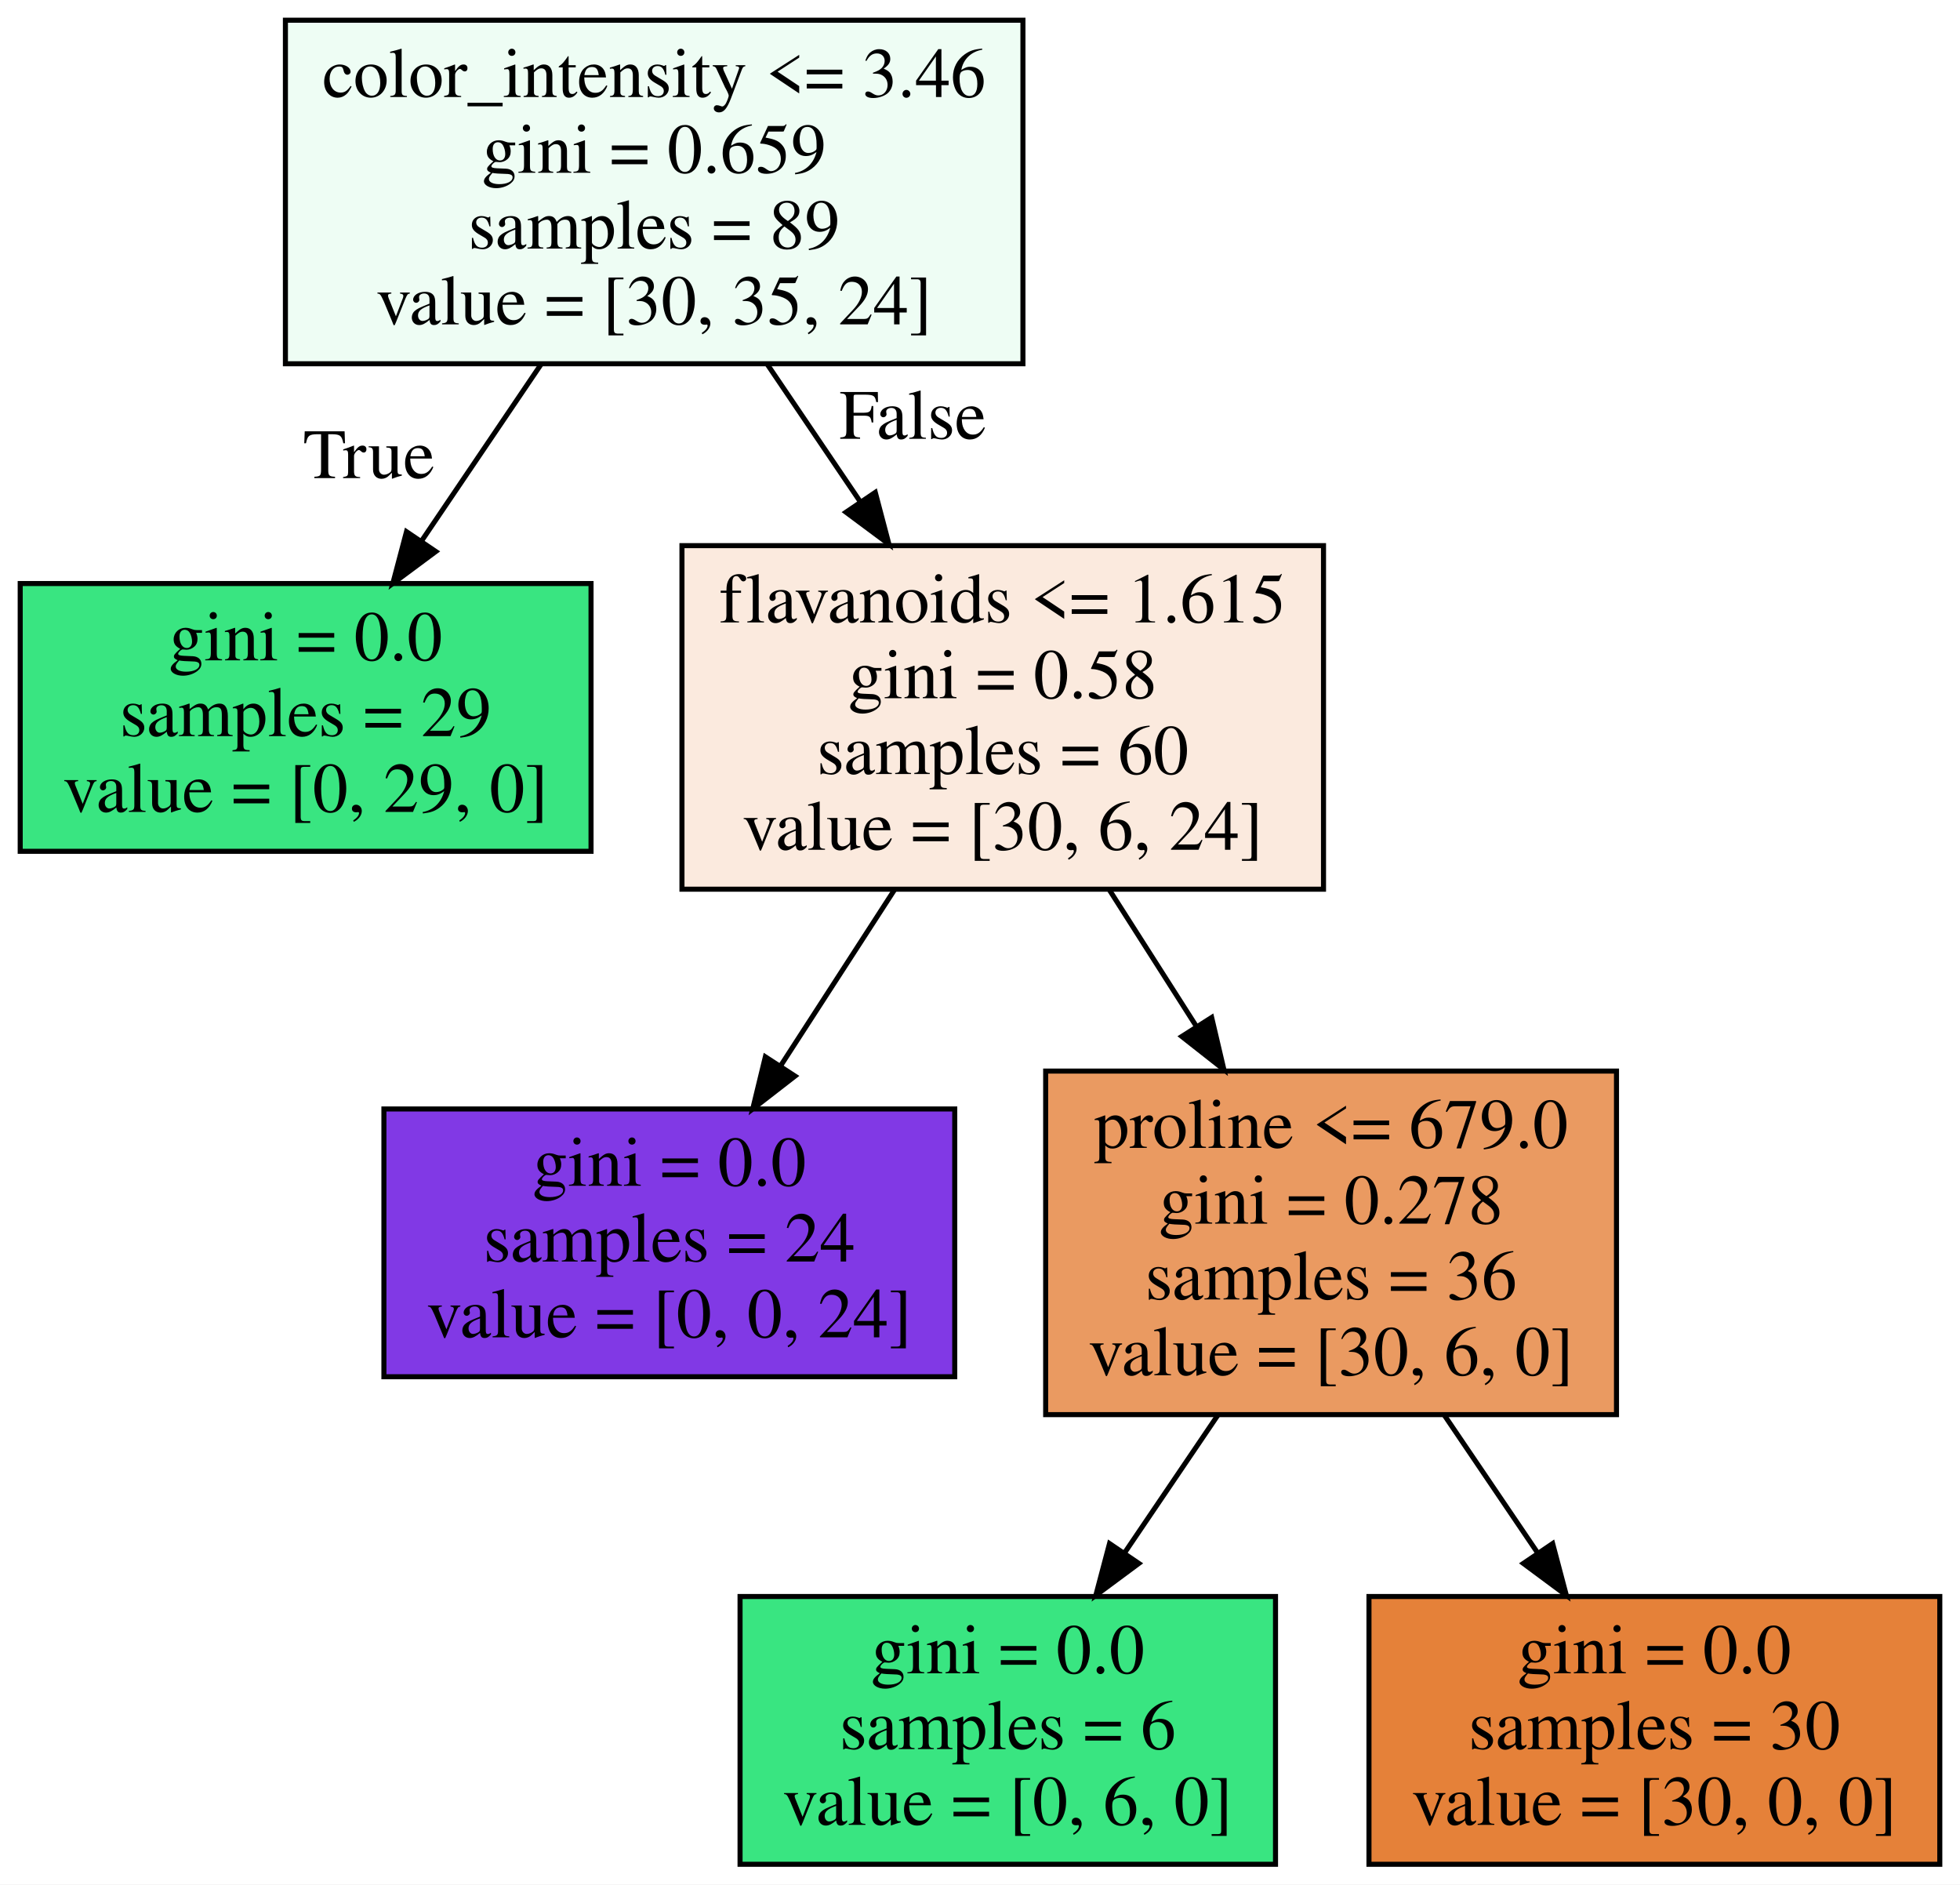
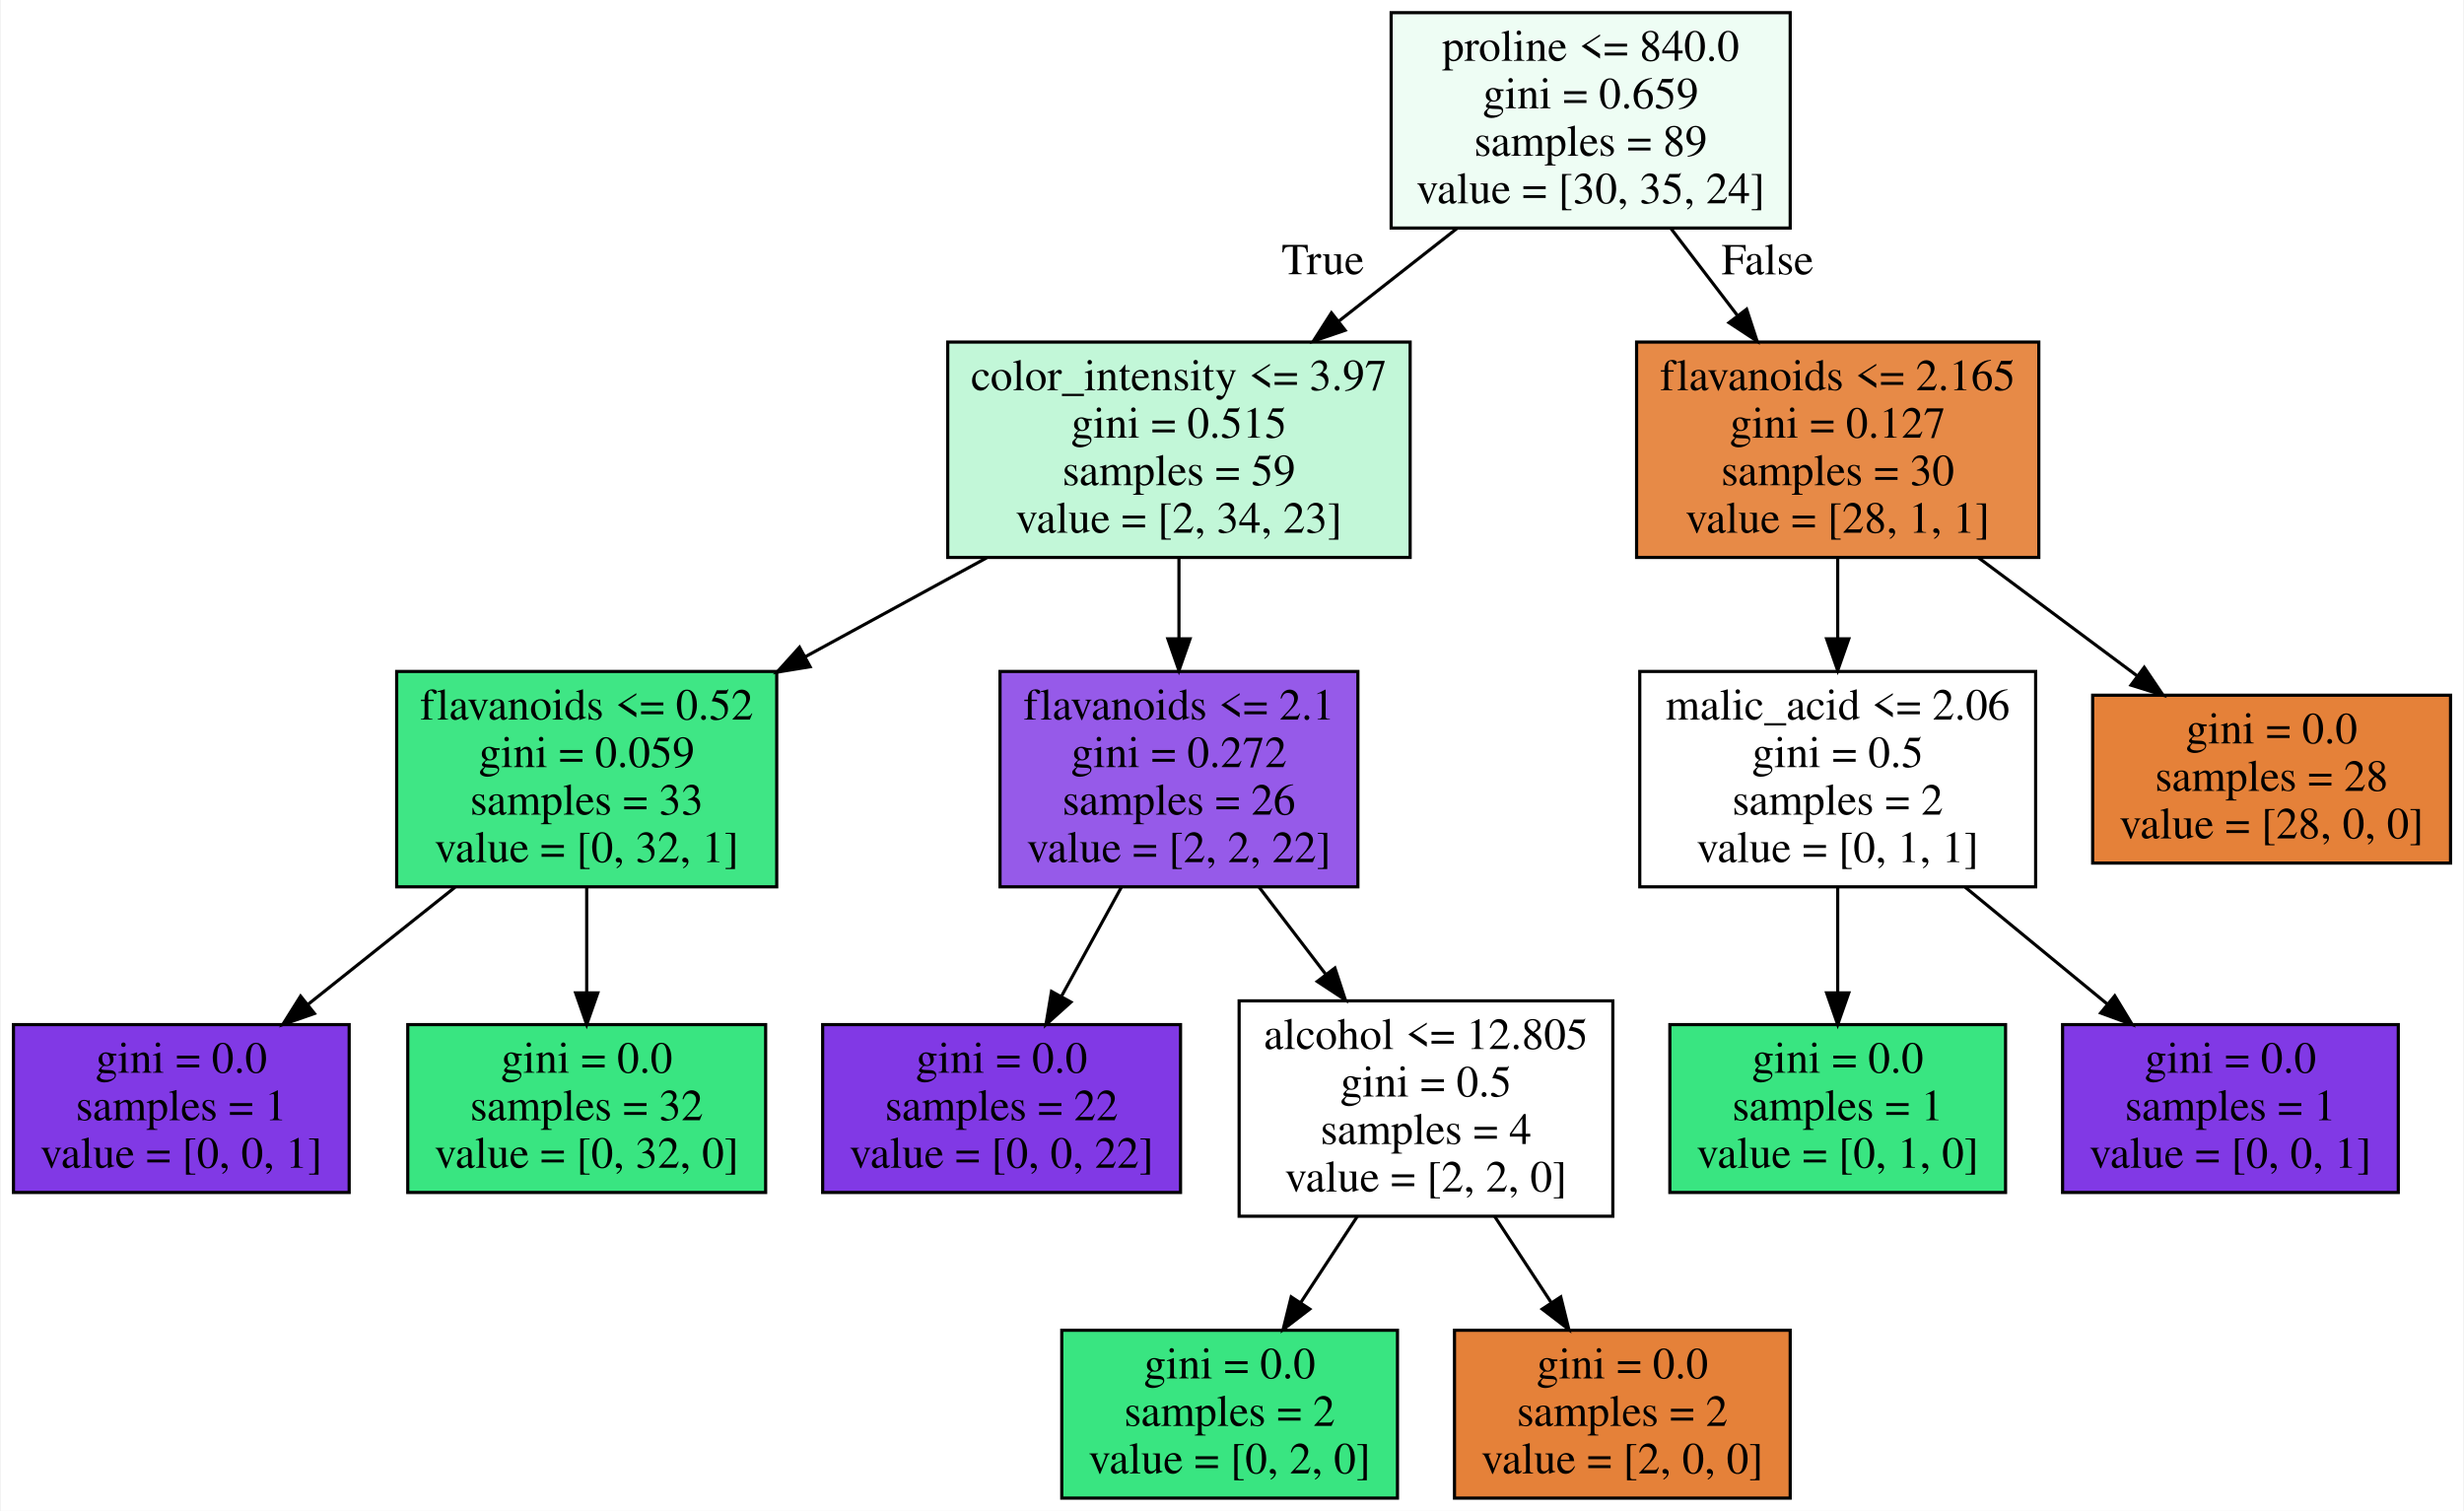
- <svg xmlns="http://www.w3.org/2000/svg" width="388pt" height="373pt" viewBox="0.00 0.00 388.00 373.00">
-   <g id="graph0" class="graph" transform="scale(1 1) rotate(0) translate(4 369)">
-     <polygon fill="white" stroke="transparent" points="-4,4 -4,-369 384,-369 384,4 -4,4" />
+ <svg xmlns="http://www.w3.org/2000/svg" width="778pt" height="477pt" viewBox="0.00 0.00 777.50 477.00">
+   <g id="graph0" class="graph" transform="scale(1 1) rotate(0) translate(4 473)">
+     <polygon fill="white" stroke="transparent" points="-4,4 -4,-473 773.5,-473 773.5,4 -4,4" />
    <g id="node1" class="node">
-       <polygon fill="#eefdf4" stroke="black" points="198.5,-365 52.5,-365 52.5,-297 198.5,-297 198.5,-365" />
-       <text text-anchor="middle" x="125.5" y="-349.8" font-family="Times,serif" font-size="14.00">color_intensity &lt;= 3.46</text>
-       <text text-anchor="middle" x="125.5" y="-334.8" font-family="Times,serif" font-size="14.00">gini = 0.659</text>
-       <text text-anchor="middle" x="125.5" y="-319.8" font-family="Times,serif" font-size="14.00">samples = 89</text>
-       <text text-anchor="middle" x="125.5" y="-304.8" font-family="Times,serif" font-size="14.00">value = [30, 35, 24]</text>
+       <polygon fill="#eefdf4" stroke="black" points="561,-469 435,-469 435,-401 561,-401 561,-469" />
+       <text text-anchor="middle" x="498" y="-453.8" font-family="Times,serif" font-size="14.00">proline &lt;= 840.0</text>
+       <text text-anchor="middle" x="498" y="-438.8" font-family="Times,serif" font-size="14.00">gini = 0.659</text>
+       <text text-anchor="middle" x="498" y="-423.8" font-family="Times,serif" font-size="14.00">samples = 89</text>
+       <text text-anchor="middle" x="498" y="-408.8" font-family="Times,serif" font-size="14.00">value = [30, 35, 24]</text>
    </g>
    <g id="node2" class="node">
-       <polygon fill="#39e581" stroke="black" points="113,-253.5 0,-253.5 0,-200.5 113,-200.5 113,-253.5" />
-       <text text-anchor="middle" x="56.5" y="-238.3" font-family="Times,serif" font-size="14.00">gini = 0.0</text>
-       <text text-anchor="middle" x="56.5" y="-223.3" font-family="Times,serif" font-size="14.00">samples = 29</text>
-       <text text-anchor="middle" x="56.5" y="-208.3" font-family="Times,serif" font-size="14.00">value = [0, 29, 0]</text>
+       <polygon fill="#c2f7d8" stroke="black" points="441,-365 295,-365 295,-297 441,-297 441,-365" />
+       <text text-anchor="middle" x="368" y="-349.8" font-family="Times,serif" font-size="14.00">color_intensity &lt;= 3.97</text>
+       <text text-anchor="middle" x="368" y="-334.8" font-family="Times,serif" font-size="14.00">gini = 0.515</text>
+       <text text-anchor="middle" x="368" y="-319.8" font-family="Times,serif" font-size="14.00">samples = 59</text>
+       <text text-anchor="middle" x="368" y="-304.8" font-family="Times,serif" font-size="14.00">value = [2, 34, 23]</text>
    </g>
    <g id="edge1" class="edge">
-       <path fill="none" stroke="black" d="M103.1,-296.88C95.51,-285.67 87.03,-273.13 79.4,-261.85" />
-       <polygon fill="black" stroke="black" points="82.27,-259.84 73.76,-253.52 76.47,-263.76 82.27,-259.84" />
-       <text text-anchor="middle" x="69.03" y="-274.37" font-family="Times,serif" font-size="14.00">True</text>
+       <path fill="none" stroke="black" d="M455.79,-400.88C443.87,-391.53 430.78,-381.26 418.43,-371.57" />
+       <polygon fill="black" stroke="black" points="420.47,-368.72 410.44,-365.3 416.15,-374.23 420.47,-368.72" />
+       <text text-anchor="middle" x="413.44" y="-386.42" font-family="Times,serif" font-size="14.00">True</text>
+     </g>
+     <g id="node11" class="node">
+       <polygon fill="#e78a47" stroke="black" points="639.5,-365 512.5,-365 512.5,-297 639.5,-297 639.5,-365" />
+       <text text-anchor="middle" x="576" y="-349.8" font-family="Times,serif" font-size="14.00">flavanoids &lt;= 2.165</text>
+       <text text-anchor="middle" x="576" y="-334.8" font-family="Times,serif" font-size="14.00">gini = 0.127</text>
+       <text text-anchor="middle" x="576" y="-319.8" font-family="Times,serif" font-size="14.00">samples = 30</text>
+       <text text-anchor="middle" x="576" y="-304.8" font-family="Times,serif" font-size="14.00">value = [28, 1, 1]</text>
+     </g>
+     <g id="edge10" class="edge">
+       <path fill="none" stroke="black" d="M523.32,-400.88C530,-392.15 537.29,-382.62 544.25,-373.51" />
+       <polygon fill="black" stroke="black" points="547.24,-375.37 550.54,-365.3 541.68,-371.12 547.24,-375.37" />
+       <text text-anchor="middle" x="553.84" y="-386.38" font-family="Times,serif" font-size="14.00">False</text>
    </g>
    <g id="node3" class="node">
-       <polygon fill="#fbeade" stroke="black" points="258,-261 131,-261 131,-193 258,-193 258,-261" />
-       <text text-anchor="middle" x="194.5" y="-245.8" font-family="Times,serif" font-size="14.00">flavanoids &lt;= 1.615</text>
-       <text text-anchor="middle" x="194.5" y="-230.8" font-family="Times,serif" font-size="14.00">gini = 0.58</text>
-       <text text-anchor="middle" x="194.5" y="-215.8" font-family="Times,serif" font-size="14.00">samples = 60</text>
-       <text text-anchor="middle" x="194.5" y="-200.8" font-family="Times,serif" font-size="14.00">value = [30, 6, 24]</text>
+       <polygon fill="#3fe685" stroke="black" points="241,-261 121,-261 121,-193 241,-193 241,-261" />
+       <text text-anchor="middle" x="181" y="-245.8" font-family="Times,serif" font-size="14.00">flavanoids &lt;= 0.52</text>
+       <text text-anchor="middle" x="181" y="-230.8" font-family="Times,serif" font-size="14.00">gini = 0.059</text>
+       <text text-anchor="middle" x="181" y="-215.8" font-family="Times,serif" font-size="14.00">samples = 33</text>
+       <text text-anchor="middle" x="181" y="-200.8" font-family="Times,serif" font-size="14.00">value = [0, 32, 1]</text>
    </g>
    <g id="edge2" class="edge">
-       <path fill="none" stroke="black" d="M147.9,-296.88C153.75,-288.24 160.12,-278.82 166.23,-269.79" />
-       <polygon fill="black" stroke="black" points="169.27,-271.54 171.97,-261.3 163.47,-267.62 169.27,-271.54" />
-       <text text-anchor="middle" x="176.71" y="-282.15" font-family="Times,serif" font-size="14.00">False</text>
+       <path fill="none" stroke="black" d="M307.29,-296.88C288.97,-286.89 268.72,-275.85 249.91,-265.59" />
+       <polygon fill="black" stroke="black" points="251.54,-262.49 241.09,-260.78 248.19,-268.64 251.54,-262.49" />
+     </g>
+     <g id="node6" class="node">
+       <polygon fill="#965ae9" stroke="black" points="424.5,-261 311.5,-261 311.5,-193 424.5,-193 424.5,-261" />
+       <text text-anchor="middle" x="368" y="-245.8" font-family="Times,serif" font-size="14.00">flavanoids &lt;= 2.1</text>
+       <text text-anchor="middle" x="368" y="-230.8" font-family="Times,serif" font-size="14.00">gini = 0.272</text>
+       <text text-anchor="middle" x="368" y="-215.8" font-family="Times,serif" font-size="14.00">samples = 26</text>
+       <text text-anchor="middle" x="368" y="-200.8" font-family="Times,serif" font-size="14.00">value = [2, 2, 22]</text>
+     </g>
+     <g id="edge5" class="edge">
+       <path fill="none" stroke="black" d="M368,-296.88C368,-288.78 368,-279.98 368,-271.47" />
+       <polygon fill="black" stroke="black" points="371.5,-271.3 368,-261.3 364.5,-271.3 371.5,-271.3" />
    </g>
    <g id="node4" class="node">
-       <polygon fill="#8139e5" stroke="black" points="185,-149.5 72,-149.5 72,-96.5 185,-96.5 185,-149.5" />
-       <text text-anchor="middle" x="128.5" y="-134.3" font-family="Times,serif" font-size="14.00">gini = 0.0</text>
-       <text text-anchor="middle" x="128.5" y="-119.3" font-family="Times,serif" font-size="14.00">samples = 24</text>
-       <text text-anchor="middle" x="128.5" y="-104.3" font-family="Times,serif" font-size="14.00">value = [0, 0, 24]</text>
+       <polygon fill="#8139e5" stroke="black" points="106,-149.5 0,-149.5 0,-96.5 106,-96.5 106,-149.5" />
+       <text text-anchor="middle" x="53" y="-134.3" font-family="Times,serif" font-size="14.00">gini = 0.0</text>
+       <text text-anchor="middle" x="53" y="-119.3" font-family="Times,serif" font-size="14.00">samples = 1</text>
+       <text text-anchor="middle" x="53" y="-104.3" font-family="Times,serif" font-size="14.00">value = [0, 0, 1]</text>
    </g>
    <g id="edge3" class="edge">
-       <path fill="none" stroke="black" d="M173.07,-192.88C165.88,-181.78 157.86,-169.37 150.62,-158.18" />
-       <polygon fill="black" stroke="black" points="153.38,-156.01 145.01,-149.52 147.51,-159.82 153.38,-156.01" />
+       <path fill="none" stroke="black" d="M139.44,-192.88C124.54,-181.01 107.77,-167.65 93,-155.88" />
+       <polygon fill="black" stroke="black" points="95.03,-153.01 85.03,-149.52 90.66,-158.49 95.03,-153.01" />
    </g>
    <g id="node5" class="node">
-       <polygon fill="#ea9a61" stroke="black" points="316,-157 203,-157 203,-89 316,-89 316,-157" />
-       <text text-anchor="middle" x="259.5" y="-141.8" font-family="Times,serif" font-size="14.00">proline &lt;= 679.0</text>
-       <text text-anchor="middle" x="259.5" y="-126.8" font-family="Times,serif" font-size="14.00">gini = 0.278</text>
-       <text text-anchor="middle" x="259.5" y="-111.8" font-family="Times,serif" font-size="14.00">samples = 36</text>
-       <text text-anchor="middle" x="259.5" y="-96.8" font-family="Times,serif" font-size="14.00">value = [30, 6, 0]</text>
+       <polygon fill="#39e581" stroke="black" points="237.5,-149.5 124.5,-149.5 124.5,-96.5 237.5,-96.5 237.5,-149.5" />
+       <text text-anchor="middle" x="181" y="-134.3" font-family="Times,serif" font-size="14.00">gini = 0.0</text>
+       <text text-anchor="middle" x="181" y="-119.3" font-family="Times,serif" font-size="14.00">samples = 32</text>
+       <text text-anchor="middle" x="181" y="-104.3" font-family="Times,serif" font-size="14.00">value = [0, 32, 0]</text>
    </g>
    <g id="edge4" class="edge">
-       <path fill="none" stroke="black" d="M215.6,-192.88C221.11,-184.24 227.12,-174.82 232.87,-165.79" />
-       <polygon fill="black" stroke="black" points="235.86,-167.61 238.28,-157.3 229.95,-163.85 235.86,-167.61" />
-     </g>
-     <g id="node6" class="node">
-       <polygon fill="#39e581" stroke="black" points="248.5,-53 142.5,-53 142.5,0 248.5,0 248.5,-53" />
-       <text text-anchor="middle" x="195.5" y="-37.8" font-family="Times,serif" font-size="14.00">gini = 0.0</text>
-       <text text-anchor="middle" x="195.5" y="-22.8" font-family="Times,serif" font-size="14.00">samples = 6</text>
-       <text text-anchor="middle" x="195.5" y="-7.8" font-family="Times,serif" font-size="14.00">value = [0, 6, 0]</text>
-     </g>
-     <g id="edge5" class="edge">
-       <path fill="none" stroke="black" d="M237.12,-88.95C231.11,-80.07 224.6,-70.46 218.55,-61.54" />
-       <polygon fill="black" stroke="black" points="221.44,-59.55 212.93,-53.24 215.64,-63.48 221.44,-59.55" />
+       <path fill="none" stroke="black" d="M181,-192.88C181,-182.33 181,-170.6 181,-159.85" />
+       <polygon fill="black" stroke="black" points="184.5,-159.52 181,-149.52 177.5,-159.52 184.5,-159.52" />
    </g>
    <g id="node7" class="node">
-       <polygon fill="#e58139" stroke="black" points="380,-53 267,-53 267,0 380,0 380,-53" />
-       <text text-anchor="middle" x="323.5" y="-37.8" font-family="Times,serif" font-size="14.00">gini = 0.0</text>
-       <text text-anchor="middle" x="323.5" y="-22.8" font-family="Times,serif" font-size="14.00">samples = 30</text>
-       <text text-anchor="middle" x="323.5" y="-7.8" font-family="Times,serif" font-size="14.00">value = [30, 0, 0]</text>
+       <polygon fill="#8139e5" stroke="black" points="368.5,-149.5 255.5,-149.5 255.5,-96.5 368.5,-96.5 368.5,-149.5" />
+       <text text-anchor="middle" x="312" y="-134.3" font-family="Times,serif" font-size="14.00">gini = 0.0</text>
+       <text text-anchor="middle" x="312" y="-119.3" font-family="Times,serif" font-size="14.00">samples = 22</text>
+       <text text-anchor="middle" x="312" y="-104.3" font-family="Times,serif" font-size="14.00">value = [0, 0, 22]</text>
    </g>
    <g id="edge6" class="edge">
-       <path fill="none" stroke="black" d="M281.88,-88.95C287.89,-80.07 294.4,-70.46 300.45,-61.54" />
-       <polygon fill="black" stroke="black" points="303.36,-63.48 306.07,-53.24 297.56,-59.55 303.36,-63.48" />
+       <path fill="none" stroke="black" d="M349.82,-192.88C343.78,-181.89 337.04,-169.62 330.95,-158.52" />
+       <polygon fill="black" stroke="black" points="333.89,-156.6 326.01,-149.52 327.76,-159.97 333.89,-156.6" />
+     </g>
+     <g id="node8" class="node">
+       <polygon fill="#ffffff" stroke="black" points="505,-157 387,-157 387,-89 505,-89 505,-157" />
+       <text text-anchor="middle" x="446" y="-141.8" font-family="Times,serif" font-size="14.00">alcohol &lt;= 12.805</text>
+       <text text-anchor="middle" x="446" y="-126.8" font-family="Times,serif" font-size="14.00">gini = 0.5</text>
+       <text text-anchor="middle" x="446" y="-111.8" font-family="Times,serif" font-size="14.00">samples = 4</text>
+       <text text-anchor="middle" x="446" y="-96.8" font-family="Times,serif" font-size="14.00">value = [2, 2, 0]</text>
+     </g>
+     <g id="edge7" class="edge">
+       <path fill="none" stroke="black" d="M393.32,-192.88C400,-184.15 407.29,-174.62 414.25,-165.51" />
+       <polygon fill="black" stroke="black" points="417.24,-167.37 420.54,-157.3 411.68,-163.12 417.24,-167.37" />
+     </g>
+     <g id="node9" class="node">
+       <polygon fill="#39e581" stroke="black" points="437,-53 331,-53 331,0 437,0 437,-53" />
+       <text text-anchor="middle" x="384" y="-37.8" font-family="Times,serif" font-size="14.00">gini = 0.0</text>
+       <text text-anchor="middle" x="384" y="-22.8" font-family="Times,serif" font-size="14.00">samples = 2</text>
+       <text text-anchor="middle" x="384" y="-7.8" font-family="Times,serif" font-size="14.00">value = [0, 2, 0]</text>
+     </g>
+     <g id="edge8" class="edge">
+       <path fill="none" stroke="black" d="M424.32,-88.95C418.55,-80.17 412.32,-70.66 406.51,-61.82" />
+       <polygon fill="black" stroke="black" points="409.3,-59.68 400.89,-53.24 403.44,-63.52 409.3,-59.68" />
+     </g>
+     <g id="node10" class="node">
+       <polygon fill="#e58139" stroke="black" points="561,-53 455,-53 455,0 561,0 561,-53" />
+       <text text-anchor="middle" x="508" y="-37.8" font-family="Times,serif" font-size="14.00">gini = 0.0</text>
+       <text text-anchor="middle" x="508" y="-22.8" font-family="Times,serif" font-size="14.00">samples = 2</text>
+       <text text-anchor="middle" x="508" y="-7.8" font-family="Times,serif" font-size="14.00">value = [2, 0, 0]</text>
+     </g>
+     <g id="edge9" class="edge">
+       <path fill="none" stroke="black" d="M467.68,-88.95C473.45,-80.17 479.68,-70.66 485.49,-61.82" />
+       <polygon fill="black" stroke="black" points="488.56,-63.52 491.11,-53.24 482.7,-59.68 488.56,-63.52" />
+     </g>
+     <g id="node12" class="node">
+       <polygon fill="#ffffff" stroke="black" points="638.5,-261 513.5,-261 513.5,-193 638.5,-193 638.5,-261" />
+       <text text-anchor="middle" x="576" y="-245.8" font-family="Times,serif" font-size="14.00">malic_acid &lt;= 2.06</text>
+       <text text-anchor="middle" x="576" y="-230.8" font-family="Times,serif" font-size="14.00">gini = 0.5</text>
+       <text text-anchor="middle" x="576" y="-215.8" font-family="Times,serif" font-size="14.00">samples = 2</text>
+       <text text-anchor="middle" x="576" y="-200.8" font-family="Times,serif" font-size="14.00">value = [0, 1, 1]</text>
+     </g>
+     <g id="edge11" class="edge">
+       <path fill="none" stroke="black" d="M576,-296.88C576,-288.78 576,-279.98 576,-271.47" />
+       <polygon fill="black" stroke="black" points="579.5,-271.3 576,-261.3 572.5,-271.3 579.5,-271.3" />
+     </g>
+     <g id="node15" class="node">
+       <polygon fill="#e58139" stroke="black" points="769.5,-253.5 656.5,-253.5 656.5,-200.5 769.5,-200.5 769.5,-253.5" />
+       <text text-anchor="middle" x="713" y="-238.3" font-family="Times,serif" font-size="14.00">gini = 0.0</text>
+       <text text-anchor="middle" x="713" y="-223.3" font-family="Times,serif" font-size="14.00">samples = 28</text>
+       <text text-anchor="middle" x="713" y="-208.3" font-family="Times,serif" font-size="14.00">value = [28, 0, 0]</text>
+     </g>
+     <g id="edge14" class="edge">
+       <path fill="none" stroke="black" d="M620.48,-296.88C636.58,-284.9 654.71,-271.4 670.62,-259.55" />
+       <polygon fill="black" stroke="black" points="672.79,-262.3 678.72,-253.52 668.61,-256.68 672.79,-262.3" />
+     </g>
+     <g id="node13" class="node">
+       <polygon fill="#39e581" stroke="black" points="629,-149.5 523,-149.5 523,-96.5 629,-96.5 629,-149.5" />
+       <text text-anchor="middle" x="576" y="-134.3" font-family="Times,serif" font-size="14.00">gini = 0.0</text>
+       <text text-anchor="middle" x="576" y="-119.3" font-family="Times,serif" font-size="14.00">samples = 1</text>
+       <text text-anchor="middle" x="576" y="-104.3" font-family="Times,serif" font-size="14.00">value = [0, 1, 0]</text>
+     </g>
+     <g id="edge12" class="edge">
+       <path fill="none" stroke="black" d="M576,-192.88C576,-182.33 576,-170.6 576,-159.85" />
+       <polygon fill="black" stroke="black" points="579.5,-159.52 576,-149.52 572.5,-159.52 579.5,-159.52" />
+     </g>
+     <g id="node14" class="node">
+       <polygon fill="#8139e5" stroke="black" points="753,-149.5 647,-149.5 647,-96.5 753,-96.5 753,-149.5" />
+       <text text-anchor="middle" x="700" y="-134.3" font-family="Times,serif" font-size="14.00">gini = 0.0</text>
+       <text text-anchor="middle" x="700" y="-119.3" font-family="Times,serif" font-size="14.00">samples = 1</text>
+       <text text-anchor="middle" x="700" y="-104.3" font-family="Times,serif" font-size="14.00">value = [0, 0, 1]</text>
+     </g>
+     <g id="edge13" class="edge">
+       <path fill="none" stroke="black" d="M616.26,-192.88C630.7,-181.01 646.94,-167.65 661.25,-155.88" />
+       <polygon fill="black" stroke="black" points="663.48,-158.58 668.98,-149.52 659.03,-153.17 663.48,-158.58" />
    </g>
  </g>
</svg>
